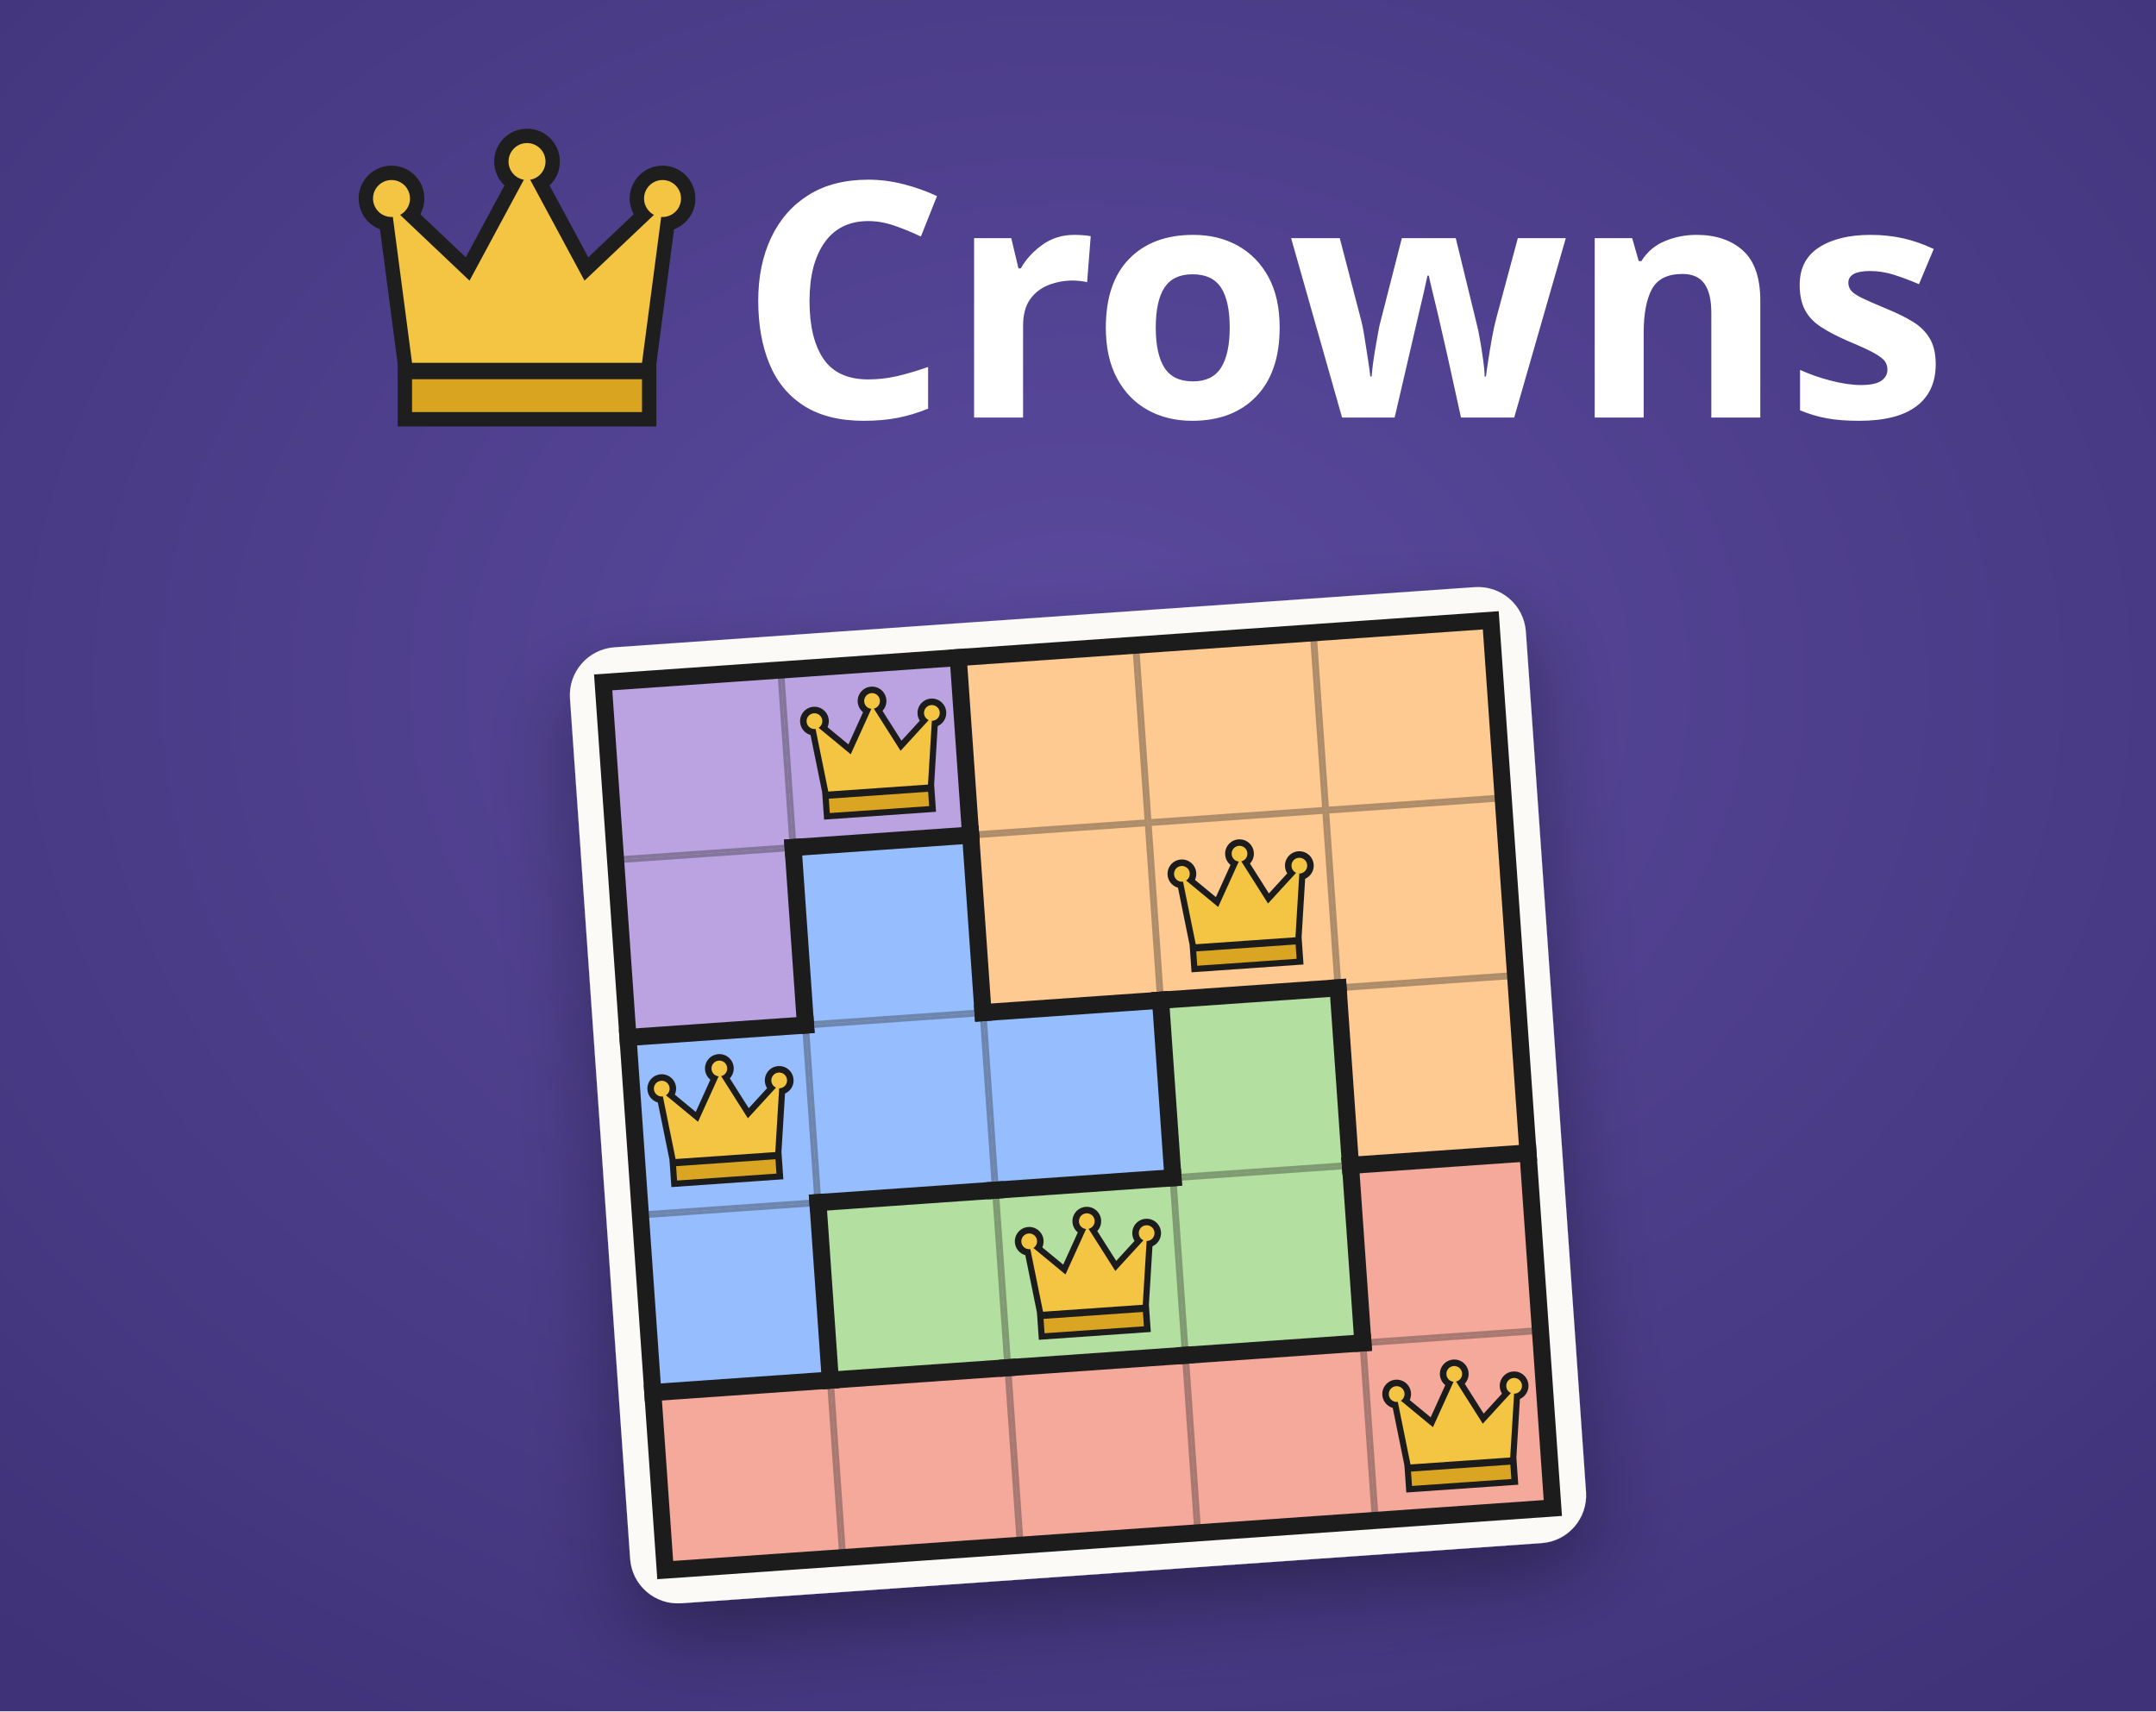
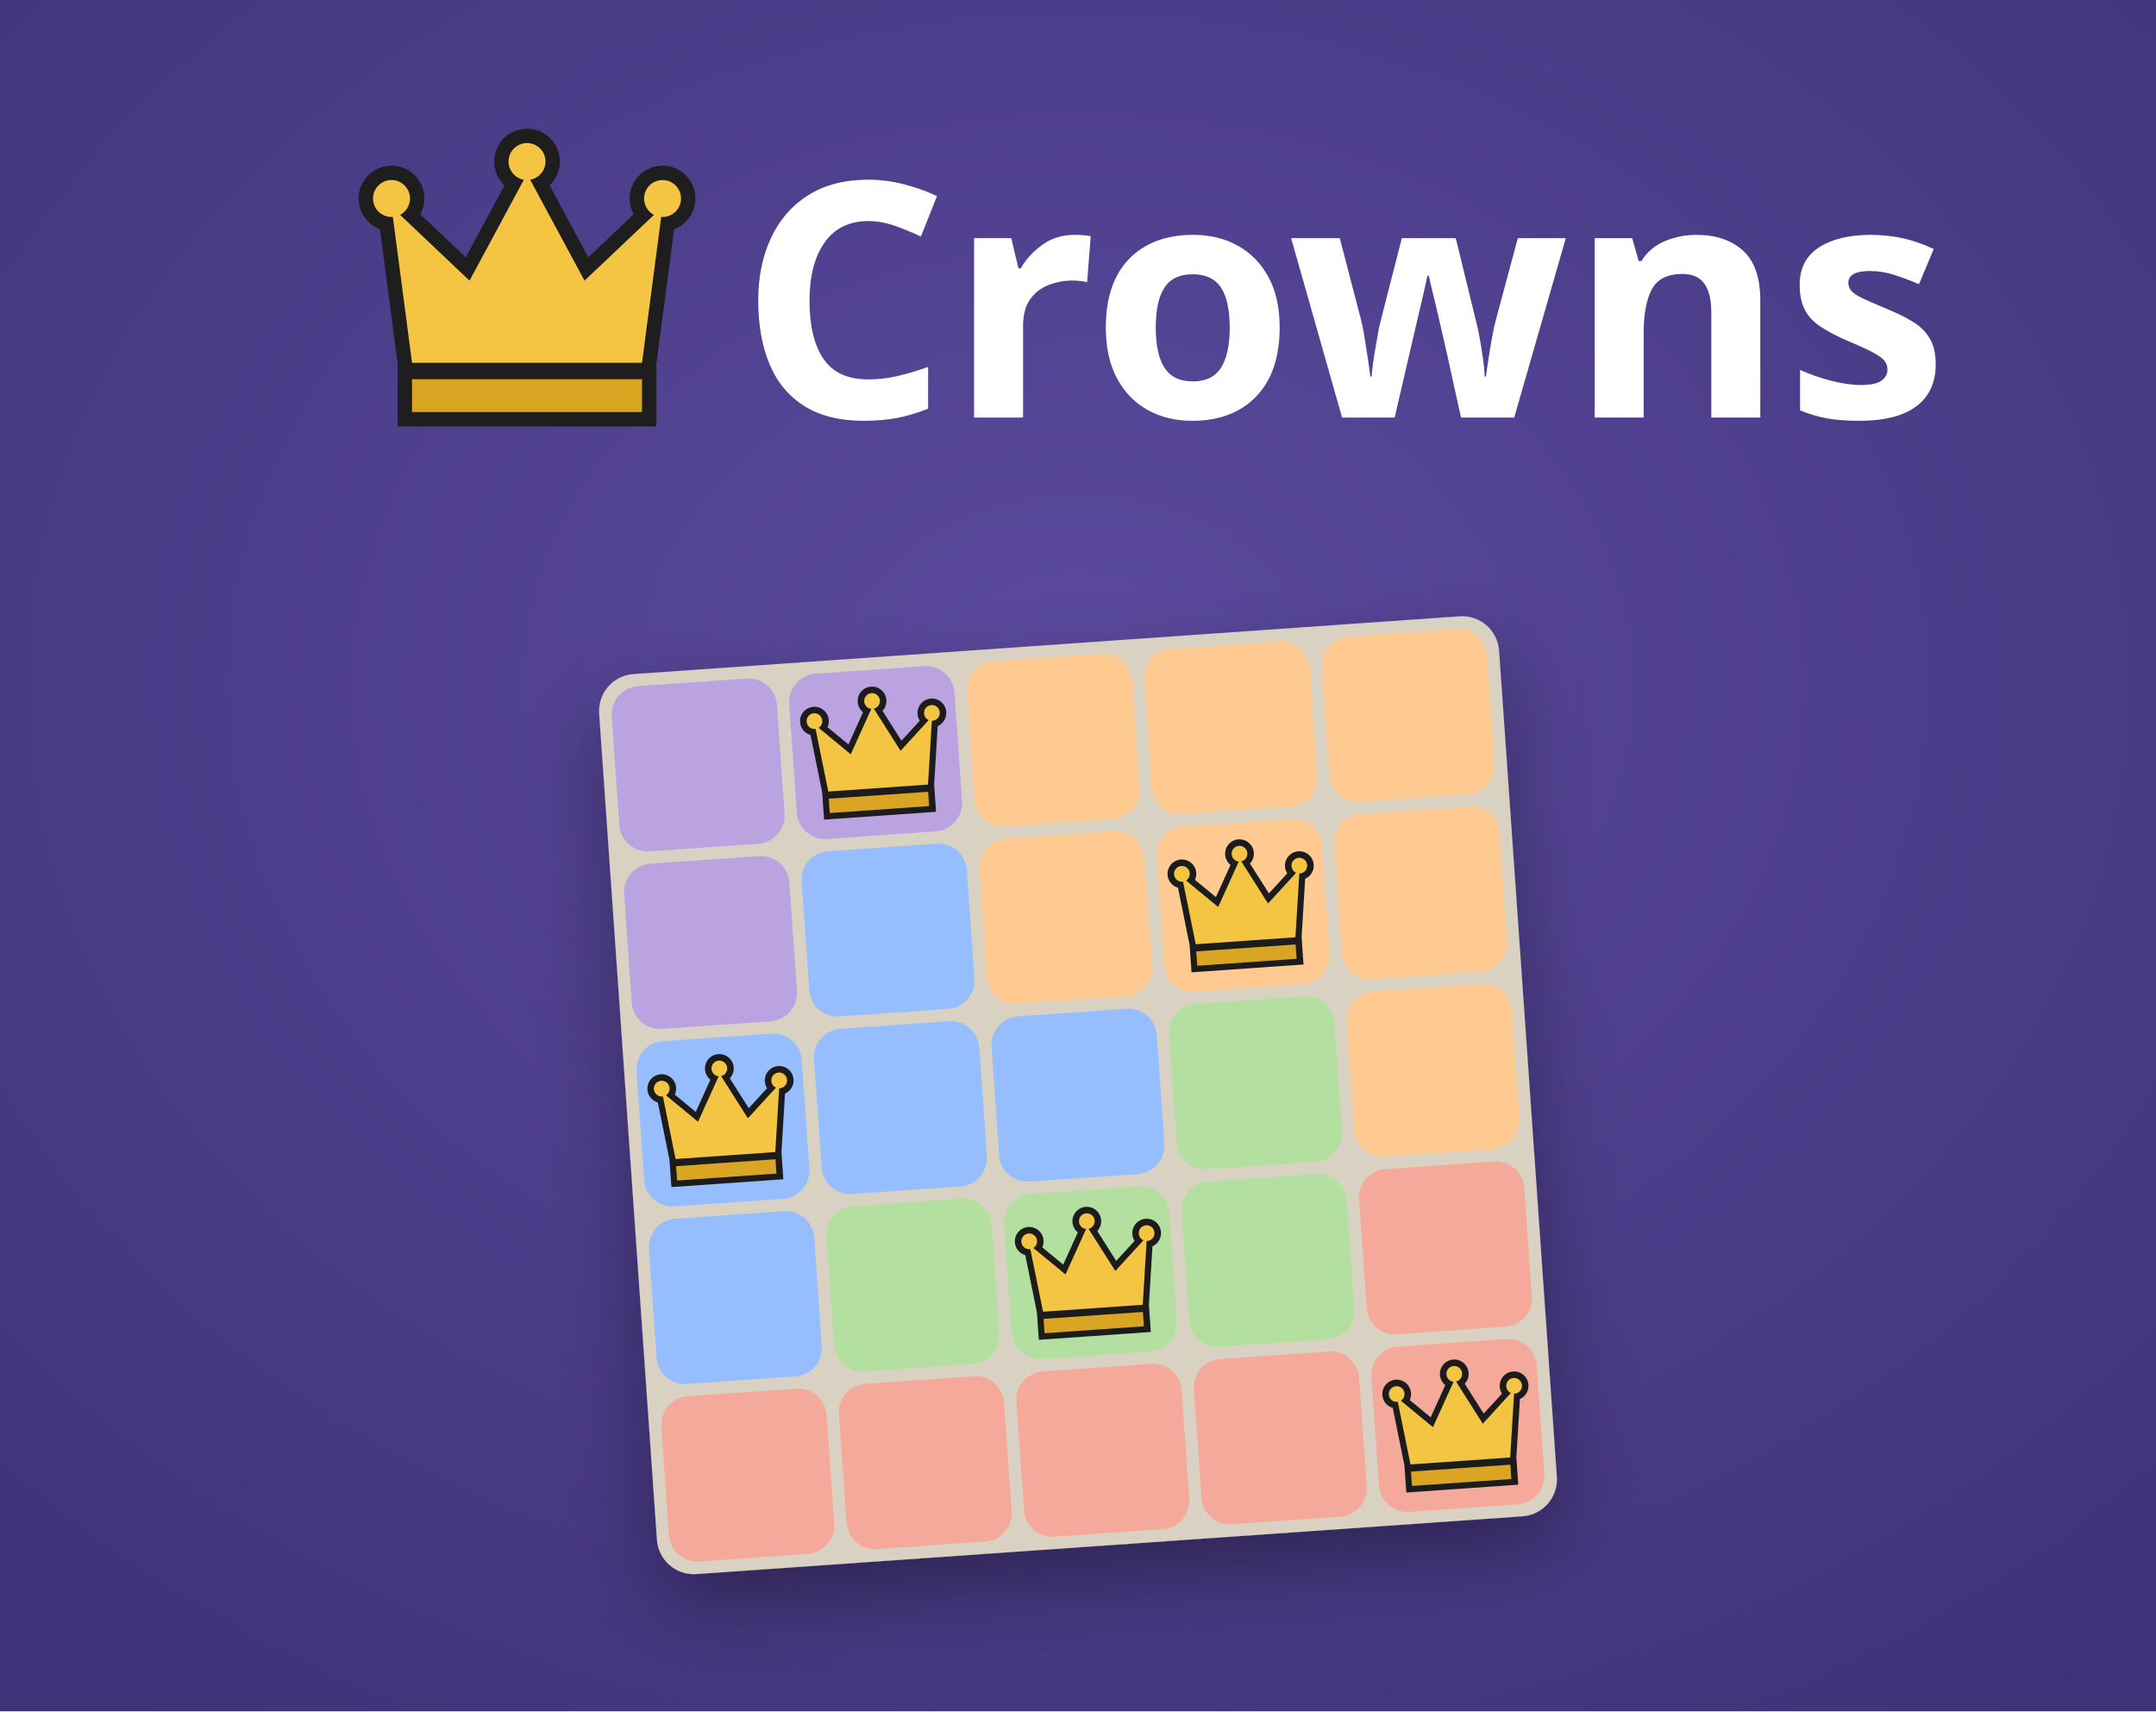
<svg xmlns="http://www.w3.org/2000/svg" width="630" height="500" viewBox="0 0 630 500">
  <defs>
    <radialGradient id="bg" cx="50%" cy="40%" r="75%">
      <stop offset="0" stop-color="#5b4a9e" />
      <stop offset="1" stop-color="#3f3278" />
    </radialGradient>
    <filter id="shadow" x="-20%" y="-20%" width="140%" height="140%">
      <feDropShadow dx="0" dy="10" stdDeviation="12" flood-color="#000" flood-opacity="0.35" />
    </filter>
  </defs>
  <rect width="630" height="500" fill="url(#bg)" />
  <polygon points="120.4,106.0 114.4,60.4 137.2,82.0 154.0,50.8 170.8,82.0 193.6,60.4 187.6,106.0" fill="#1e1e1e" stroke="#1e1e1e" stroke-width="8.4" stroke-linejoin="round" />
  <rect x="116.2" y="106.6" width="75.6" height="18.0" fill="#1e1e1e" />
  <circle cx="114.4" cy="58.0" r="9.6" fill="#1e1e1e" />
  <circle cx="154.0" cy="47.2" r="9.6" fill="#1e1e1e" />
  <circle cx="193.6" cy="58.0" r="9.6" fill="#1e1e1e" />
  <polygon points="120.4,106.0 114.4,60.4 137.2,82.0 154.0,50.8 170.8,82.0 193.6,60.4 187.6,106.0" fill="#f4c542" />
  <rect x="120.4" y="110.8" width="67.2" height="9.6" fill="#d9a521" />
  <circle cx="114.4" cy="58.0" r="5.4" fill="#f4c542" />
  <circle cx="154.0" cy="47.2" r="5.4" fill="#f4c542" />
  <circle cx="193.6" cy="58.0" r="5.4" fill="#f4c542" />
  <text x="216" y="122" font-family="Fira Sans" font-weight="800" font-size="96" fill="#ffffff">Crowns</text>
  <g filter="url(#shadow)" transform="rotate(-4 315 320)">
-     <rect x="175" y="180" width="280" height="280" rx="14" fill="#fbfaf7" />
-     <rect x="185.0" y="190.0" width="52.0" height="52.0" fill="#bba3e2" />
-     <rect x="237.0" y="190.0" width="52.0" height="52.0" fill="#bba3e2" />
-     <rect x="289.0" y="190.0" width="52.0" height="52.0" fill="#ffc992" />
-     <rect x="341.0" y="190.0" width="52.0" height="52.0" fill="#ffc992" />
-     <rect x="393.0" y="190.0" width="52.0" height="52.0" fill="#ffc992" />
-     <rect x="185.0" y="242.0" width="52.0" height="52.0" fill="#bba3e2" />
-     <rect x="237.0" y="242.0" width="52.0" height="52.0" fill="#96beff" />
-     <rect x="289.0" y="242.0" width="52.0" height="52.0" fill="#ffc992" />
-     <rect x="341.0" y="242.0" width="52.0" height="52.0" fill="#ffc992" />
-     <rect x="393.0" y="242.0" width="52.0" height="52.0" fill="#ffc992" />
-     <rect x="185.0" y="294.0" width="52.0" height="52.0" fill="#96beff" />
-     <rect x="237.0" y="294.0" width="52.0" height="52.0" fill="#96beff" />
-     <rect x="289.0" y="294.0" width="52.0" height="52.0" fill="#96beff" />
-     <rect x="341.0" y="294.0" width="52.0" height="52.0" fill="#b3dfa0" />
-     <rect x="393.0" y="294.0" width="52.0" height="52.0" fill="#ffc992" />
-     <rect x="185.0" y="346.0" width="52.0" height="52.0" fill="#96beff" />
-     <rect x="237.0" y="346.0" width="52.0" height="52.0" fill="#b3dfa0" />
-     <rect x="289.0" y="346.0" width="52.0" height="52.0" fill="#b3dfa0" />
-     <rect x="341.0" y="346.0" width="52.0" height="52.0" fill="#b3dfa0" />
-     <rect x="393.0" y="346.0" width="52.0" height="52.0" fill="#f4a99b" />
-     <rect x="185.0" y="398.0" width="52.0" height="52.0" fill="#f4a99b" />
-     <rect x="237.0" y="398.0" width="52.0" height="52.0" fill="#f4a99b" />
-     <rect x="289.0" y="398.0" width="52.0" height="52.0" fill="#f4a99b" />
-     <rect x="341.0" y="398.0" width="52.0" height="52.0" fill="#f4a99b" />
-     <rect x="393.0" y="398.0" width="52.0" height="52.0" fill="#f4a99b" />
-     <g opacity="0.35" stroke="#1e1e1e" stroke-width="2">
-       <line x1="237.0" y1="190.0" x2="237.0" y2="242.0" />
-       <line x1="185.0" y1="242.0" x2="237.0" y2="242.0" />
-       <line x1="341.0" y1="190.0" x2="341.0" y2="242.0" />
-       <line x1="289.0" y1="242.0" x2="341.0" y2="242.0" />
-       <line x1="393.0" y1="190.0" x2="393.0" y2="242.0" />
-       <line x1="341.0" y1="242.0" x2="393.0" y2="242.0" />
-       <line x1="393.0" y1="242.0" x2="445.0" y2="242.0" />
-       <line x1="237.0" y1="294.0" x2="289.0" y2="294.0" />
-       <line x1="341.0" y1="242.0" x2="341.0" y2="294.0" />
-       <line x1="393.0" y1="242.0" x2="393.0" y2="294.0" />
-       <line x1="393.0" y1="294.0" x2="445.0" y2="294.0" />
-       <line x1="237.0" y1="294.0" x2="237.0" y2="346.0" />
-       <line x1="185.0" y1="346.0" x2="237.0" y2="346.0" />
-       <line x1="289.0" y1="294.0" x2="289.0" y2="346.0" />
-       <line x1="341.0" y1="346.0" x2="393.0" y2="346.0" />
-       <line x1="289.0" y1="346.0" x2="289.0" y2="398.0" />
-       <line x1="341.0" y1="346.0" x2="341.0" y2="398.0" />
-       <line x1="393.0" y1="398.0" x2="445.0" y2="398.0" />
-       <line x1="237.0" y1="398.0" x2="237.0" y2="450.0" />
-       <line x1="289.0" y1="398.0" x2="289.0" y2="450.0" />
-       <line x1="341.0" y1="398.0" x2="341.0" y2="450.0" />
-       <line x1="393.0" y1="398.0" x2="393.0" y2="450.0" />
-     </g>
-     <g stroke="#1e1e1e" stroke-width="5" stroke-linecap="square">
-       <line x1="289.0" y1="190.0" x2="289.0" y2="242.0" />
-       <line x1="237.0" y1="242.0" x2="289.0" y2="242.0" />
-       <line x1="237.0" y1="242.0" x2="237.0" y2="294.0" />
-       <line x1="185.0" y1="294.0" x2="237.0" y2="294.0" />
-       <line x1="289.0" y1="242.0" x2="289.0" y2="294.0" />
-       <line x1="289.0" y1="294.0" x2="341.0" y2="294.0" />
-       <line x1="341.0" y1="294.0" x2="393.0" y2="294.0" />
-       <line x1="237.0" y1="346.0" x2="289.0" y2="346.0" />
-       <line x1="341.0" y1="294.0" x2="341.0" y2="346.0" />
-       <line x1="289.0" y1="346.0" x2="341.0" y2="346.0" />
-       <line x1="393.0" y1="294.0" x2="393.0" y2="346.0" />
-       <line x1="393.0" y1="346.0" x2="445.0" y2="346.0" />
-       <line x1="237.0" y1="346.0" x2="237.0" y2="398.0" />
-       <line x1="185.0" y1="398.0" x2="237.0" y2="398.0" />
-       <line x1="237.0" y1="398.0" x2="289.0" y2="398.0" />
-       <line x1="289.0" y1="398.0" x2="341.0" y2="398.0" />
-       <line x1="393.0" y1="346.0" x2="393.0" y2="398.0" />
-       <line x1="341.0" y1="398.0" x2="393.0" y2="398.0" />
-     </g>
-     <rect x="185" y="190" width="260" height="260" fill="none" stroke="#1e1e1e" stroke-width="5" />
+     <rect x="183.2" y="188.2" width="263.6" height="263.6" rx="10.8" fill="#d9d2c3" />
+     <rect x="186.8" y="191.8" width="48.4" height="48.4" rx="8.3" fill="#bba3e2" />
+     <rect x="238.8" y="191.8" width="48.4" height="48.4" rx="8.3" fill="#bba3e2" />
+     <rect x="290.8" y="191.8" width="48.4" height="48.4" rx="8.3" fill="#ffc992" />
+     <rect x="342.8" y="191.8" width="48.4" height="48.4" rx="8.3" fill="#ffc992" />
+     <rect x="394.8" y="191.8" width="48.4" height="48.4" rx="8.3" fill="#ffc992" />
+     <rect x="186.8" y="243.8" width="48.4" height="48.4" rx="8.3" fill="#bba3e2" />
+     <rect x="238.8" y="243.8" width="48.4" height="48.4" rx="8.3" fill="#96beff" />
+     <rect x="290.8" y="243.8" width="48.4" height="48.4" rx="8.3" fill="#ffc992" />
+     <rect x="342.8" y="243.8" width="48.4" height="48.4" rx="8.3" fill="#ffc992" />
+     <rect x="394.8" y="243.8" width="48.4" height="48.4" rx="8.3" fill="#ffc992" />
+     <rect x="186.8" y="295.8" width="48.4" height="48.4" rx="8.3" fill="#96beff" />
+     <rect x="238.8" y="295.8" width="48.4" height="48.4" rx="8.3" fill="#96beff" />
+     <rect x="290.8" y="295.8" width="48.4" height="48.4" rx="8.3" fill="#96beff" />
+     <rect x="342.8" y="295.8" width="48.4" height="48.4" rx="8.3" fill="#b3dfa0" />
+     <rect x="394.8" y="295.8" width="48.4" height="48.4" rx="8.3" fill="#ffc992" />
+     <rect x="186.8" y="347.8" width="48.4" height="48.4" rx="8.3" fill="#96beff" />
+     <rect x="238.8" y="347.8" width="48.4" height="48.4" rx="8.3" fill="#b3dfa0" />
+     <rect x="290.8" y="347.8" width="48.4" height="48.4" rx="8.3" fill="#b3dfa0" />
+     <rect x="342.8" y="347.8" width="48.4" height="48.4" rx="8.3" fill="#b3dfa0" />
+     <rect x="394.8" y="347.8" width="48.4" height="48.4" rx="8.3" fill="#f4a99b" />
+     <rect x="186.8" y="399.8" width="48.4" height="48.4" rx="8.3" fill="#f4a99b" />
+     <rect x="238.8" y="399.8" width="48.4" height="48.4" rx="8.3" fill="#f4a99b" />
+     <rect x="290.8" y="399.8" width="48.4" height="48.4" rx="8.3" fill="#f4a99b" />
+     <rect x="342.8" y="399.8" width="48.4" height="48.4" rx="8.3" fill="#f4a99b" />
+     <rect x="394.8" y="399.8" width="48.4" height="48.4" rx="8.3" fill="#f4a99b" />
    <polygon points="248.4,226.4 245.8,206.6 255.7,216.0 263.0,202.5 270.3,216.0 280.2,206.6 277.6,226.4" fill="#1e1e1e" stroke="#1e1e1e" stroke-width="3.6" stroke-linejoin="round" />
    <rect x="246.6" y="226.7" width="32.8" height="7.8" fill="#1e1e1e" />
    <circle cx="245.8" cy="205.6" r="4.2" fill="#1e1e1e" />
    <circle cx="263.0" cy="200.9" r="4.2" fill="#1e1e1e" />
    <circle cx="280.2" cy="205.6" r="4.2" fill="#1e1e1e" />
    <polygon points="248.4,226.4 245.8,206.6 255.7,216.0 263.0,202.5 270.3,216.0 280.2,206.6 277.6,226.4" fill="#f4c542" />
    <rect x="248.4" y="228.5" width="29.1" height="4.2" fill="#d9a521" />
    <circle cx="245.8" cy="205.6" r="2.3" fill="#f4c542" />
    <circle cx="263.0" cy="200.9" r="2.3" fill="#f4c542" />
    <circle cx="280.2" cy="205.6" r="2.3" fill="#f4c542" />
    <polygon points="352.4,278.4 349.8,258.6 359.7,268.0 367.0,254.5 374.3,268.0 384.2,258.6 381.6,278.4" fill="#1e1e1e" stroke="#1e1e1e" stroke-width="3.6" stroke-linejoin="round" />
    <rect x="350.6" y="278.7" width="32.8" height="7.8" fill="#1e1e1e" />
    <circle cx="349.8" cy="257.6" r="4.2" fill="#1e1e1e" />
    <circle cx="367.0" cy="252.9" r="4.2" fill="#1e1e1e" />
    <circle cx="384.2" cy="257.6" r="4.2" fill="#1e1e1e" />
    <polygon points="352.4,278.4 349.8,258.6 359.7,268.0 367.0,254.5 374.3,268.0 384.2,258.6 381.6,278.4" fill="#f4c542" />
    <rect x="352.4" y="280.5" width="29.1" height="4.2" fill="#d9a521" />
    <circle cx="349.8" cy="257.6" r="2.3" fill="#f4c542" />
    <circle cx="367.0" cy="252.9" r="2.3" fill="#f4c542" />
    <circle cx="384.2" cy="257.6" r="2.3" fill="#f4c542" />
    <polygon points="196.4,330.4 193.8,310.6 203.7,320.0 211.0,306.5 218.3,320.0 228.2,310.6 225.6,330.4" fill="#1e1e1e" stroke="#1e1e1e" stroke-width="3.6" stroke-linejoin="round" />
    <rect x="194.6" y="330.7" width="32.8" height="7.8" fill="#1e1e1e" />
    <circle cx="193.8" cy="309.6" r="4.2" fill="#1e1e1e" />
    <circle cx="211.0" cy="304.9" r="4.2" fill="#1e1e1e" />
    <circle cx="228.2" cy="309.6" r="4.2" fill="#1e1e1e" />
    <polygon points="196.4,330.4 193.8,310.6 203.7,320.0 211.0,306.5 218.3,320.0 228.2,310.6 225.6,330.4" fill="#f4c542" />
    <rect x="196.4" y="332.5" width="29.1" height="4.2" fill="#d9a521" />
    <circle cx="193.8" cy="309.6" r="2.3" fill="#f4c542" />
    <circle cx="211.0" cy="304.9" r="2.3" fill="#f4c542" />
    <circle cx="228.2" cy="309.6" r="2.3" fill="#f4c542" />
    <polygon points="300.4,382.4 297.8,362.6 307.7,372.0 315.0,358.5 322.3,372.0 332.2,362.6 329.6,382.4" fill="#1e1e1e" stroke="#1e1e1e" stroke-width="3.6" stroke-linejoin="round" />
    <rect x="298.6" y="382.7" width="32.8" height="7.8" fill="#1e1e1e" />
    <circle cx="297.8" cy="361.6" r="4.2" fill="#1e1e1e" />
    <circle cx="315.0" cy="356.9" r="4.2" fill="#1e1e1e" />
    <circle cx="332.2" cy="361.6" r="4.2" fill="#1e1e1e" />
    <polygon points="300.4,382.4 297.8,362.6 307.7,372.0 315.0,358.5 322.3,372.0 332.2,362.6 329.6,382.4" fill="#f4c542" />
    <rect x="300.4" y="384.5" width="29.1" height="4.2" fill="#d9a521" />
    <circle cx="297.8" cy="361.6" r="2.3" fill="#f4c542" />
    <circle cx="315.0" cy="356.9" r="2.3" fill="#f4c542" />
    <circle cx="332.2" cy="361.6" r="2.3" fill="#f4c542" />
    <polygon points="404.4,434.4 401.8,414.6 411.7,424.0 419.0,410.5 426.3,424.0 436.2,414.6 433.6,434.4" fill="#1e1e1e" stroke="#1e1e1e" stroke-width="3.6" stroke-linejoin="round" />
    <rect x="402.6" y="434.7" width="32.8" height="7.8" fill="#1e1e1e" />
    <circle cx="401.8" cy="413.6" r="4.2" fill="#1e1e1e" />
    <circle cx="419.0" cy="408.9" r="4.2" fill="#1e1e1e" />
    <circle cx="436.2" cy="413.6" r="4.2" fill="#1e1e1e" />
    <polygon points="404.4,434.4 401.8,414.6 411.7,424.0 419.0,410.5 426.3,424.0 436.2,414.6 433.6,434.4" fill="#f4c542" />
    <rect x="404.4" y="436.5" width="29.1" height="4.2" fill="#d9a521" />
    <circle cx="401.8" cy="413.6" r="2.3" fill="#f4c542" />
    <circle cx="419.0" cy="408.9" r="2.3" fill="#f4c542" />
    <circle cx="436.2" cy="413.6" r="2.3" fill="#f4c542" />
  </g>
</svg>
